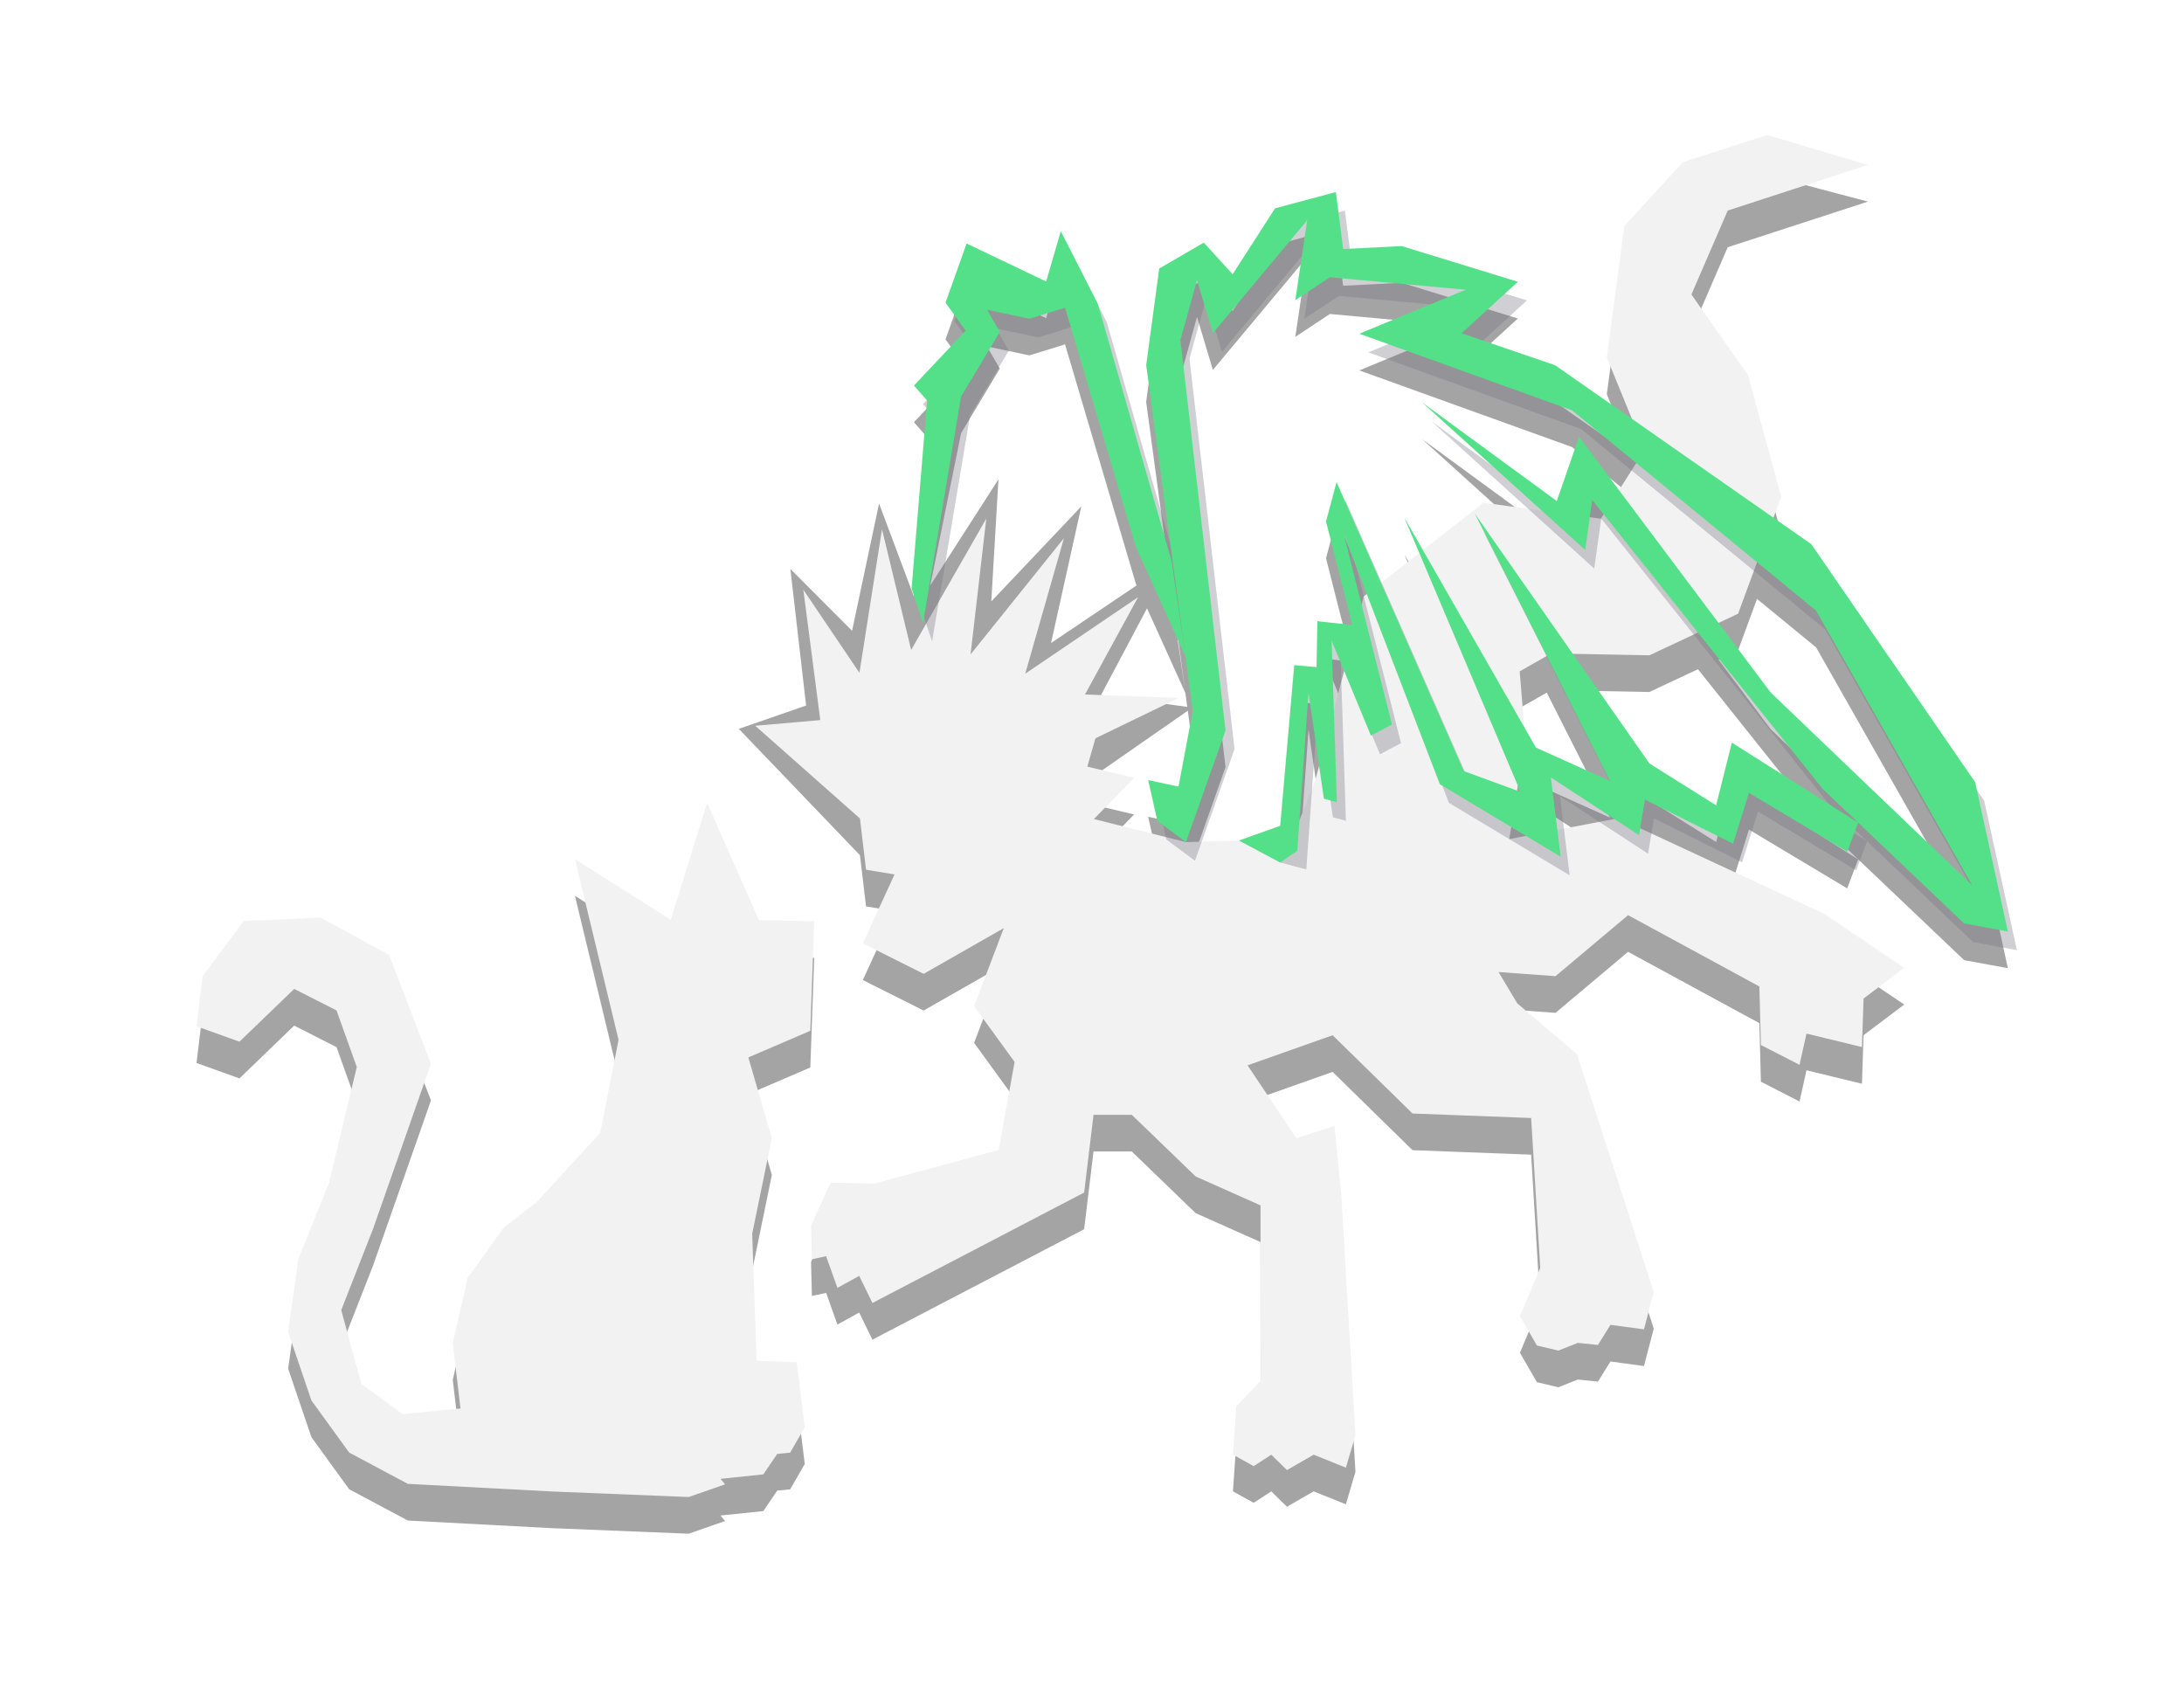
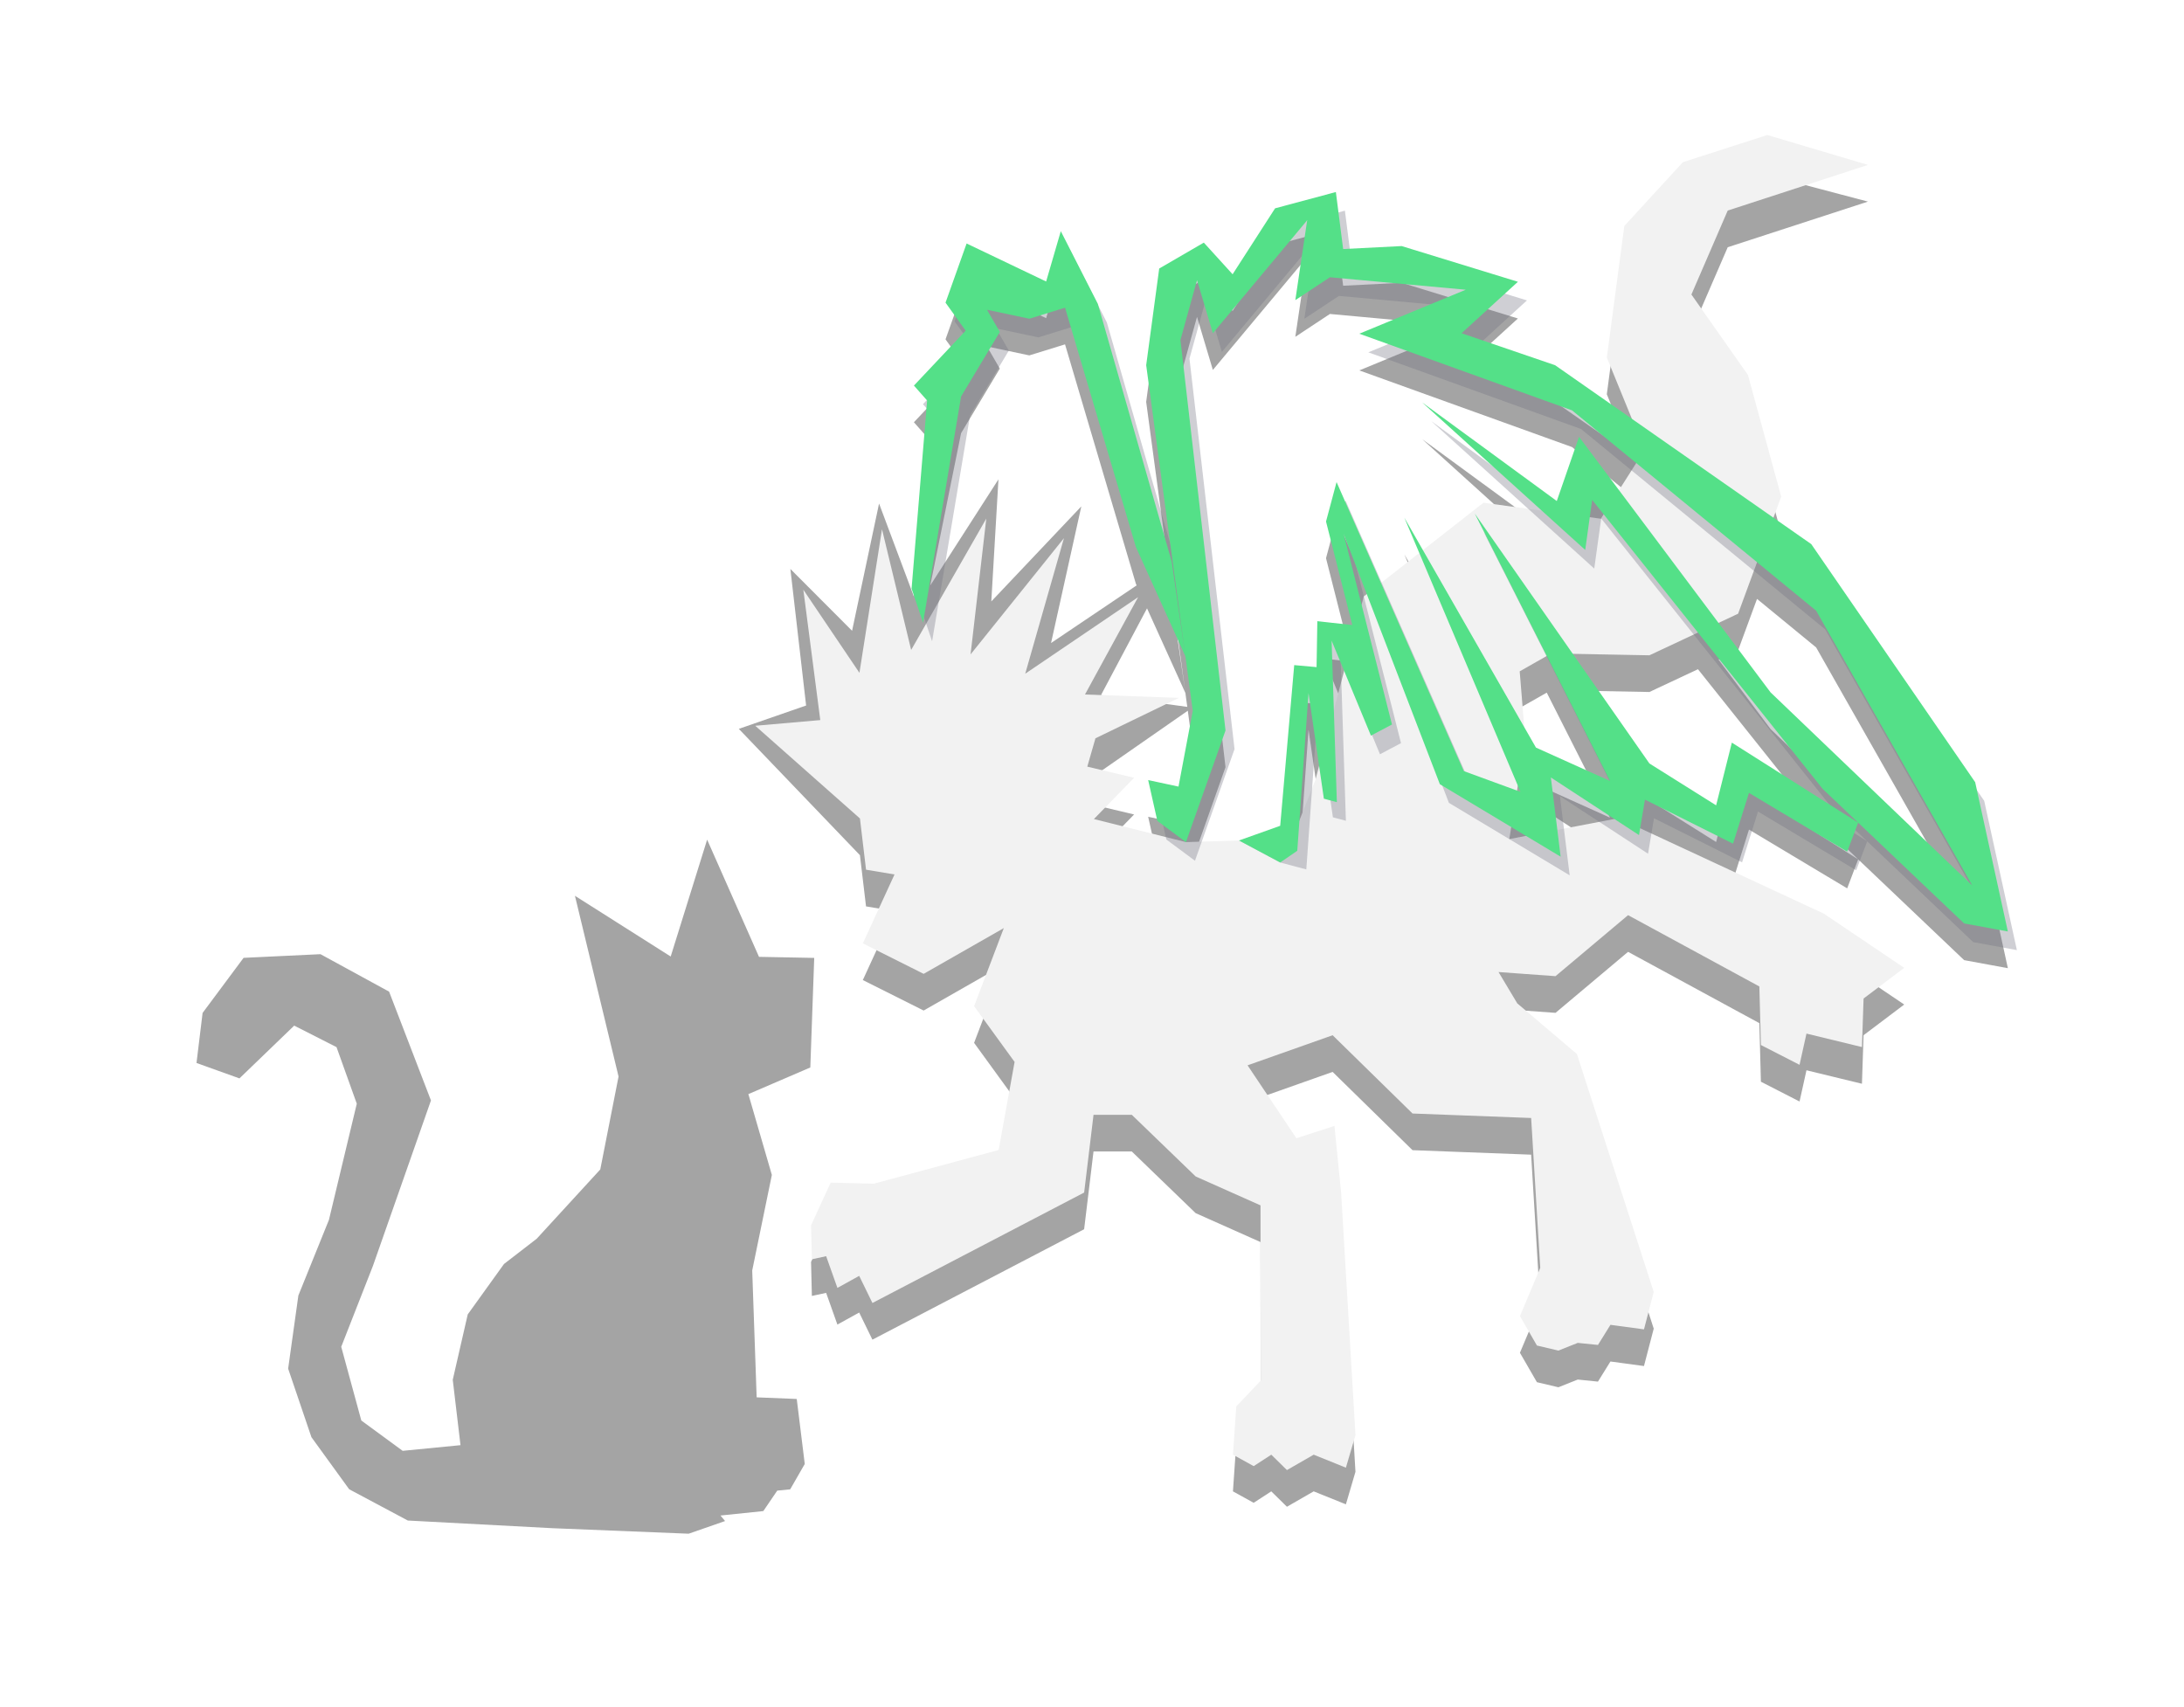
<svg xmlns="http://www.w3.org/2000/svg" width="1280" height="1000" viewBox="0 0 338.667 264.583" version="1.1" id="svg1" xml:space="preserve">
  <defs id="defs1" />
  <g id="layer1">
    <path id="path8" style="opacity:0.448;fill:#333333;stroke-width:0.473;stroke-linejoin:round;stroke-dasharray:1.419, 1.419" d="m 272.565,26.754 -20.692,13.981 -2.708,20.403 3.885,9.502 -11.905,-8.315 -14.506,-4.96 8.739,-7.979 -18.027,-5.537 -9.074,0.461 -1.129,-8.842 -9.425,2.526 -6.587,10.228 -4.463,-4.908 -6.92,4.017 -2.019,14.988 7.224,53.605 -2.212,11.742 -4.704,-1.011 1.423,6.329 4.435,3.291 -14.275,-3.576 6.237,-6.401 -7.261,-1.727 1.263,-4.397 15.026,-10.453 -14.16,-1.937 10.969,-20.675 -18.716,12.606 4.695,-21.193 -13.959,14.742 1.108,-18.93 -12.583,19.581 -5.93,-15.834 -4.184,19.734 -9.569,-9.592 2.441,21.181 -10.436,3.618 18.782,19.59 0.945,7.94 4.416,0.735 -4.913,10.688 9.432,4.726 12.428,-7.095 -4.606,12.107 6.28,8.645 -2.472,13.656 -19.357,5.227 -6.686,-0.165 -3.048,6.612 0.129,5.271 2.211,-0.476 1.746,4.916 3.378,-1.866 2.051,4.205 32.831,-17.123 1.455,-12.057 h 5.935 l 9.901,9.56 10.058,4.483 0.027,27.187 -3.784,3.988 -0.515,7.486 3.213,1.775 2.73,-1.775 2.428,2.387 4.148,-2.387 4.995,2.012 1.484,-5.043 -2.227,-37.627 -1.036,-10.324 -5.897,1.91 -7.575,-11.306 13.191,-4.666 12.391,12.137 18.393,0.697 1.413,23.24 -3.149,7.479 2.634,4.563 3.332,0.787 2.998,-1.196 3.134,0.319 1.936,-3.118 5.199,0.703 1.514,-5.798 -11.916,-36.904 -9.244,-7.848 -2.908,-4.859 8.838,0.641 11.252,-9.461 20.358,11.058 0.239,9.079 5.992,3.071 1.075,-4.842 8.602,2.088 0.253,-7.526 6.304,-4.757 -12.472,-8.406 -28.475,-13.236 0.745,-4.44 13.657,6.834 2.471,-7.881 15.228,9.114 1.704,-4.498 -19.586,-12.413 -2.438,9.725 -10.344,-6.49 -11.879,-16.998 11.874,0.224 7.529,-3.53 19.333,24.241 5.511,5.241 16.433,15.629 6.779,1.247 -5.066,-23.151 -25.417,-36.916 -5.87,-4.1 1.203,-3.269 -5.158,-18.868 -8.766,-12.473 5.633,-13.019 21.743,-7.077 z m -69.866,13.096 -1.837,12.381 5.364,-3.545 21.066,1.932 -16.507,6.822 32.986,11.885 9.952,8.169 -2.672,4.205 -6.197,-8.268 -3.449,9.953 -20.869,-15.282 18.546,16.779 -9.049,-1.233 -9.386,7.347 -2.88,-5.03 2.318,5.471 -5.942,4.651 -6.885,-15.643 -1.636,6.116 4.075,16.06 -5.422,-0.605 -0.117,7.126 -3.468,-0.313 -2.174,24.919 -5.615,2.252 -9.001,0.279 6.135,-17.315 -6.989,-60.551 2.571,-9.278 2.458,8.231 z m -38.204,1.686 -2.274,7.805 -12.334,-5.893 -3.268,9.173 3.121,4.347 -8.023,8.511 2.05,2.315 -2.413,29.17 1.398,1.258 6.278,-31.046 6.009,-10.017 -1.993,-3.44 6.566,1.391 5.54,-1.711 10.984,37.114 7.682,16.952 -2.119,-14.665 -11.463,-39.996 z m 82.397,41.674 1.781,2.233 -0.435,0.685 -1.718,-0.234 z m -38.54,5.269 3.587,9.331 -0.47,0.368 -0.335,1.271 z m 64.105,4.392 9.166,7.524 24.205,42.608 -31.273,-29.946 -8.076,-10.774 3.038,-1.424 z m -65.97,12.158 1.941,4.69 -1.591,6.04 z m 33.364,2.378 9.802,19.384 -11.475,-5.171 -1.822,-3.183 -0.705,-8.643 z m -36.942,5.747 1.64,11.286 -0.591,2.24 -2.454,6.193 z m 37.579,13.099 9.841,6.434 -8.838,1.692 z m -5.127,1.248 0.414,0.978 -0.539,-0.197 z m -125.707,2.702 -5.651,18.121 -14.848,-9.414 6.763,28.024 -2.835,14.411 -9.854,10.74 -5.075,3.918 -5.623,7.821 -2.324,10.137 1.201,10.139 -8.966,0.878 -6.415,-4.705 -3.113,-11.429 4.917,-12.547 8.997,-25.652 -6.491,-16.872 -10.64,-5.809 -11.925,0.567 -6.357,8.544 -0.943,7.76 6.658,2.389 8.49,-8.183 6.564,3.335 3.142,8.773 -4.316,18.008 -4.742,11.73 -1.586,11.346 3.61,10.627 5.854,8.076 9.094,4.85 22.363,1.186 21.187,0.857 5.644,-1.963 -0.711,-0.857 6.642,-0.688 2.159,-3.173 2.007,-0.198 2.261,-3.936 -1.243,-10.078 -6.216,-0.253 -0.689,-19.676 3.045,-14.813 -3.642,-12.531 9.606,-4.132 0.607,-16.991 -8.564,-0.164 z m 124.684,3.732 2.29,1.375 -2.588,0.495 z" />
-     <path style="opacity:1;fill:#f2f2f2;stroke-width:0.473;stroke-linejoin:round;stroke-dasharray:1.419, 1.419" d="m 31.416,151.383 -0.943,7.76 6.658,2.39 8.49,-8.183 6.563,3.335 3.142,8.773 -4.316,18.008 -4.743,11.73 -1.586,11.347 3.61,10.627 5.854,8.076 9.093,4.85 22.363,1.186 21.187,0.857 5.644,-1.963 -0.711,-0.856 6.641,-0.688 2.158,-3.174 2.007,-0.198 2.261,-3.935 -1.243,-10.078 -6.216,-0.253 -0.689,-19.676 3.045,-14.813 -3.642,-12.531 9.606,-4.132 0.607,-16.991 -8.564,-0.164 -8.038,-18.173 -5.651,18.121 -14.848,-9.413 6.763,28.023 -2.835,14.411 -9.854,10.74 -5.074,3.918 -5.624,7.821 -2.324,10.136 1.201,10.139 -8.966,0.878 -6.415,-4.706 -3.113,-11.429 4.917,-12.547 8.996,-25.652 -6.491,-16.871 -10.64,-5.809 -11.924,0.567 z" id="path1" />
    <path style="opacity:1;fill:#f2f2f2;stroke-width:0.473;stroke-linejoin:round;stroke-dasharray:1.419, 1.419" d="m 133.35,126.924 0.945,7.94 4.416,0.735 -4.913,10.688 9.432,4.726 12.428,-7.095 -4.606,12.107 6.279,8.646 -2.472,13.656 -19.357,5.227 -6.686,-0.165 -3.048,6.612 0.129,5.271 2.212,-0.476 1.746,4.916 3.378,-1.866 2.051,4.205 32.831,-17.123 1.455,-12.057 h 5.935 l 9.902,9.56 10.058,4.483 0.027,27.187 -3.784,3.988 -0.515,7.486 3.213,1.775 2.73,-1.775 2.428,2.387 4.148,-2.387 4.994,2.013 1.485,-5.043 -2.227,-37.627 -1.036,-10.324 -5.897,1.91 -7.575,-11.306 13.191,-4.666 12.391,12.137 18.393,0.697 1.412,23.239 -3.149,7.48 2.634,4.562 3.332,0.787 2.998,-1.196 3.134,0.319 1.936,-3.119 5.199,0.703 1.514,-5.798 -11.916,-36.904 -9.245,-7.848 -2.908,-4.859 8.837,0.64 11.252,-9.461 20.358,11.058 0.24,9.079 5.991,3.071 1.075,-4.842 8.602,2.088 0.253,-7.526 6.304,-4.757 -12.471,-8.406 -31.842,-14.801 -16.926,3.24 2.467,-15.509 -0.856,-10.503 4.882,-2.774 15.232,0.287 13.752,-6.448 6.683,-18.158 -5.158,-18.869 -8.766,-12.473 5.633,-13.019 21.743,-7.077 -15.603,-4.638 -13.098,4.217 -9.079,9.893 -2.708,20.403 5.853,14.317 -6.781,10.674 -18.205,-2.48 -18.562,14.53 -7.512,28.502 -3.601,9.085 -16.457,0.511 -14.275,-3.576 6.237,-6.401 -7.262,-1.726 1.264,-4.398 12.943,-6.267 -14.567,-0.522 8.236,-15.091 -17.5,11.865 6.004,-21.017 -14.481,18.023 2.438,-21.059 -11.651,20.371 -4.521,-18.719 -3.498,22.264 -8.701,-12.889 2.629,20.218 -10.086,0.882 16.243,14.379 z" id="path2" />
    <path id="path10" style="opacity:0.337;fill:#707080;fill-opacity:1;stroke-width:0.473;stroke-linejoin:round;stroke-dasharray:1.419, 1.419" d="m 208.55,32.666 -9.426,2.526 -6.587,10.228 -4.463,-4.908 -6.919,4.017 -2.019,14.988 7.223,53.605 -2.212,11.742 -4.704,-1.011 1.423,6.329 4.436,3.292 6.135,-17.315 -6.989,-60.551 2.571,-9.278 2.458,8.232 14.623,-17.515 -1.837,12.382 5.364,-3.546 21.066,1.932 -16.507,6.822 32.986,11.884 37.853,31.07 24.205,42.608 -31.273,-29.945 -29.701,-39.626 -3.45,9.953 -20.869,-15.282 25.279,22.87 1.077,-7.761 35.735,44.807 5.511,5.241 16.434,15.629 6.779,1.247 -5.067,-23.151 -25.417,-36.916 -39.722,-27.743 -14.506,-4.96 8.739,-7.979 -18.027,-5.537 -9.074,0.461 z m 80.989,97.792 -19.586,-12.413 -2.438,9.725 -10.344,-6.49 -27.088,-38.76 20.971,41.469 -11.475,-5.171 -20.412,-35.655 18.009,42.515 -8.793,-3.219 -19.725,-44.817 -1.636,6.116 4.075,16.059 -5.422,-0.605 -0.116,7.126 -3.468,-0.313 -2.174,24.918 -7.788,-0.613 6.387,3.415 4.05,1.073 1.744,-24.466 2.38,16.388 2.014,0.538 -0.816,-25.052 6.1,14.736 3.263,-1.727 -7.498,-29.558 14.923,38.816 18.731,11.24 -1.517,-12.284 13.668,8.936 0.922,-5.499 13.657,6.833 2.471,-7.88 15.228,9.114 z m -123.643,-91.723 -2.274,7.806 -12.334,-5.894 -3.268,9.173 3.122,4.348 -8.023,8.511 2.05,2.316 -2.413,29.169 1.782,5.288 5.894,-35.075 6.009,-10.017 -1.992,-3.439 6.566,1.391 5.54,-1.71 10.983,37.113 7.682,16.952 -2.119,-14.665 -11.463,-39.996 z" />
    <path id="path3" style="opacity:1;fill:#54e088;stroke-width:0.473;stroke-linejoin:round;stroke-dasharray:1.419, 1.419" d="m 207.15,29.777 -9.426,2.526 -6.587,10.228 -4.463,-4.908 -6.919,4.017 -2.019,14.988 7.223,53.605 -2.212,11.742 -4.704,-1.011 1.423,6.329 4.436,3.292 6.135,-17.315 -6.989,-60.551 2.571,-9.278 2.458,8.232 14.623,-17.515 -1.837,12.382 5.364,-3.546 21.066,1.932 -16.507,6.822 32.986,11.884 37.853,31.07 24.205,42.608 -31.273,-29.945 -29.701,-39.626 -3.45,9.953 -20.869,-15.282 25.279,22.87 1.077,-7.761 35.735,44.807 5.511,5.241 16.434,15.629 6.779,1.247 -5.067,-23.151 -25.417,-36.916 -39.722,-27.743 -14.506,-4.96 8.739,-7.979 -18.027,-5.537 -9.074,0.461 z m 80.989,97.792 -19.586,-12.413 -2.438,9.725 -10.344,-6.49 -27.088,-38.76 20.971,41.469 -11.475,-5.171 -20.412,-35.655 18.009,42.515 -8.793,-3.219 -19.725,-44.817 -1.636,6.116 4.075,16.059 -5.422,-0.605 -0.116,7.126 -3.468,-0.313 -2.174,24.918 -6.388,2.276 6.387,3.415 2.649,-1.816 1.744,-24.466 2.38,16.388 2.014,0.538 -0.816,-25.052 6.1,14.736 3.263,-1.727 -7.498,-29.558 14.923,38.816 18.731,11.24 -1.517,-12.284 13.668,8.936 0.922,-5.499 13.657,6.833 2.471,-7.88 15.228,9.114 z m -123.643,-91.723 -2.274,7.806 -12.334,-5.894 -3.268,9.173 3.122,4.348 -8.023,8.511 2.05,2.316 -2.413,29.169 1.782,5.288 5.894,-35.075 6.009,-10.017 -1.992,-3.439 6.566,1.391 5.54,-1.71 10.983,37.113 7.682,16.952 -2.119,-14.665 -11.463,-39.996 z" />
    <path style="opacity:1;fill:#54e088;stroke-width:0.265;stroke-linejoin:round;stroke-dasharray:0.794, 0.794" d="M -110.089,107.426 -113.491,81.957" id="path5" />
    <path style="opacity:1;fill:#54e088;stroke-width:0.265;stroke-linejoin:round;stroke-dasharray:0.794, 0.794" d="M -110.089,107.426 -113.491,81.957" id="path6" />
  </g>
</svg>
